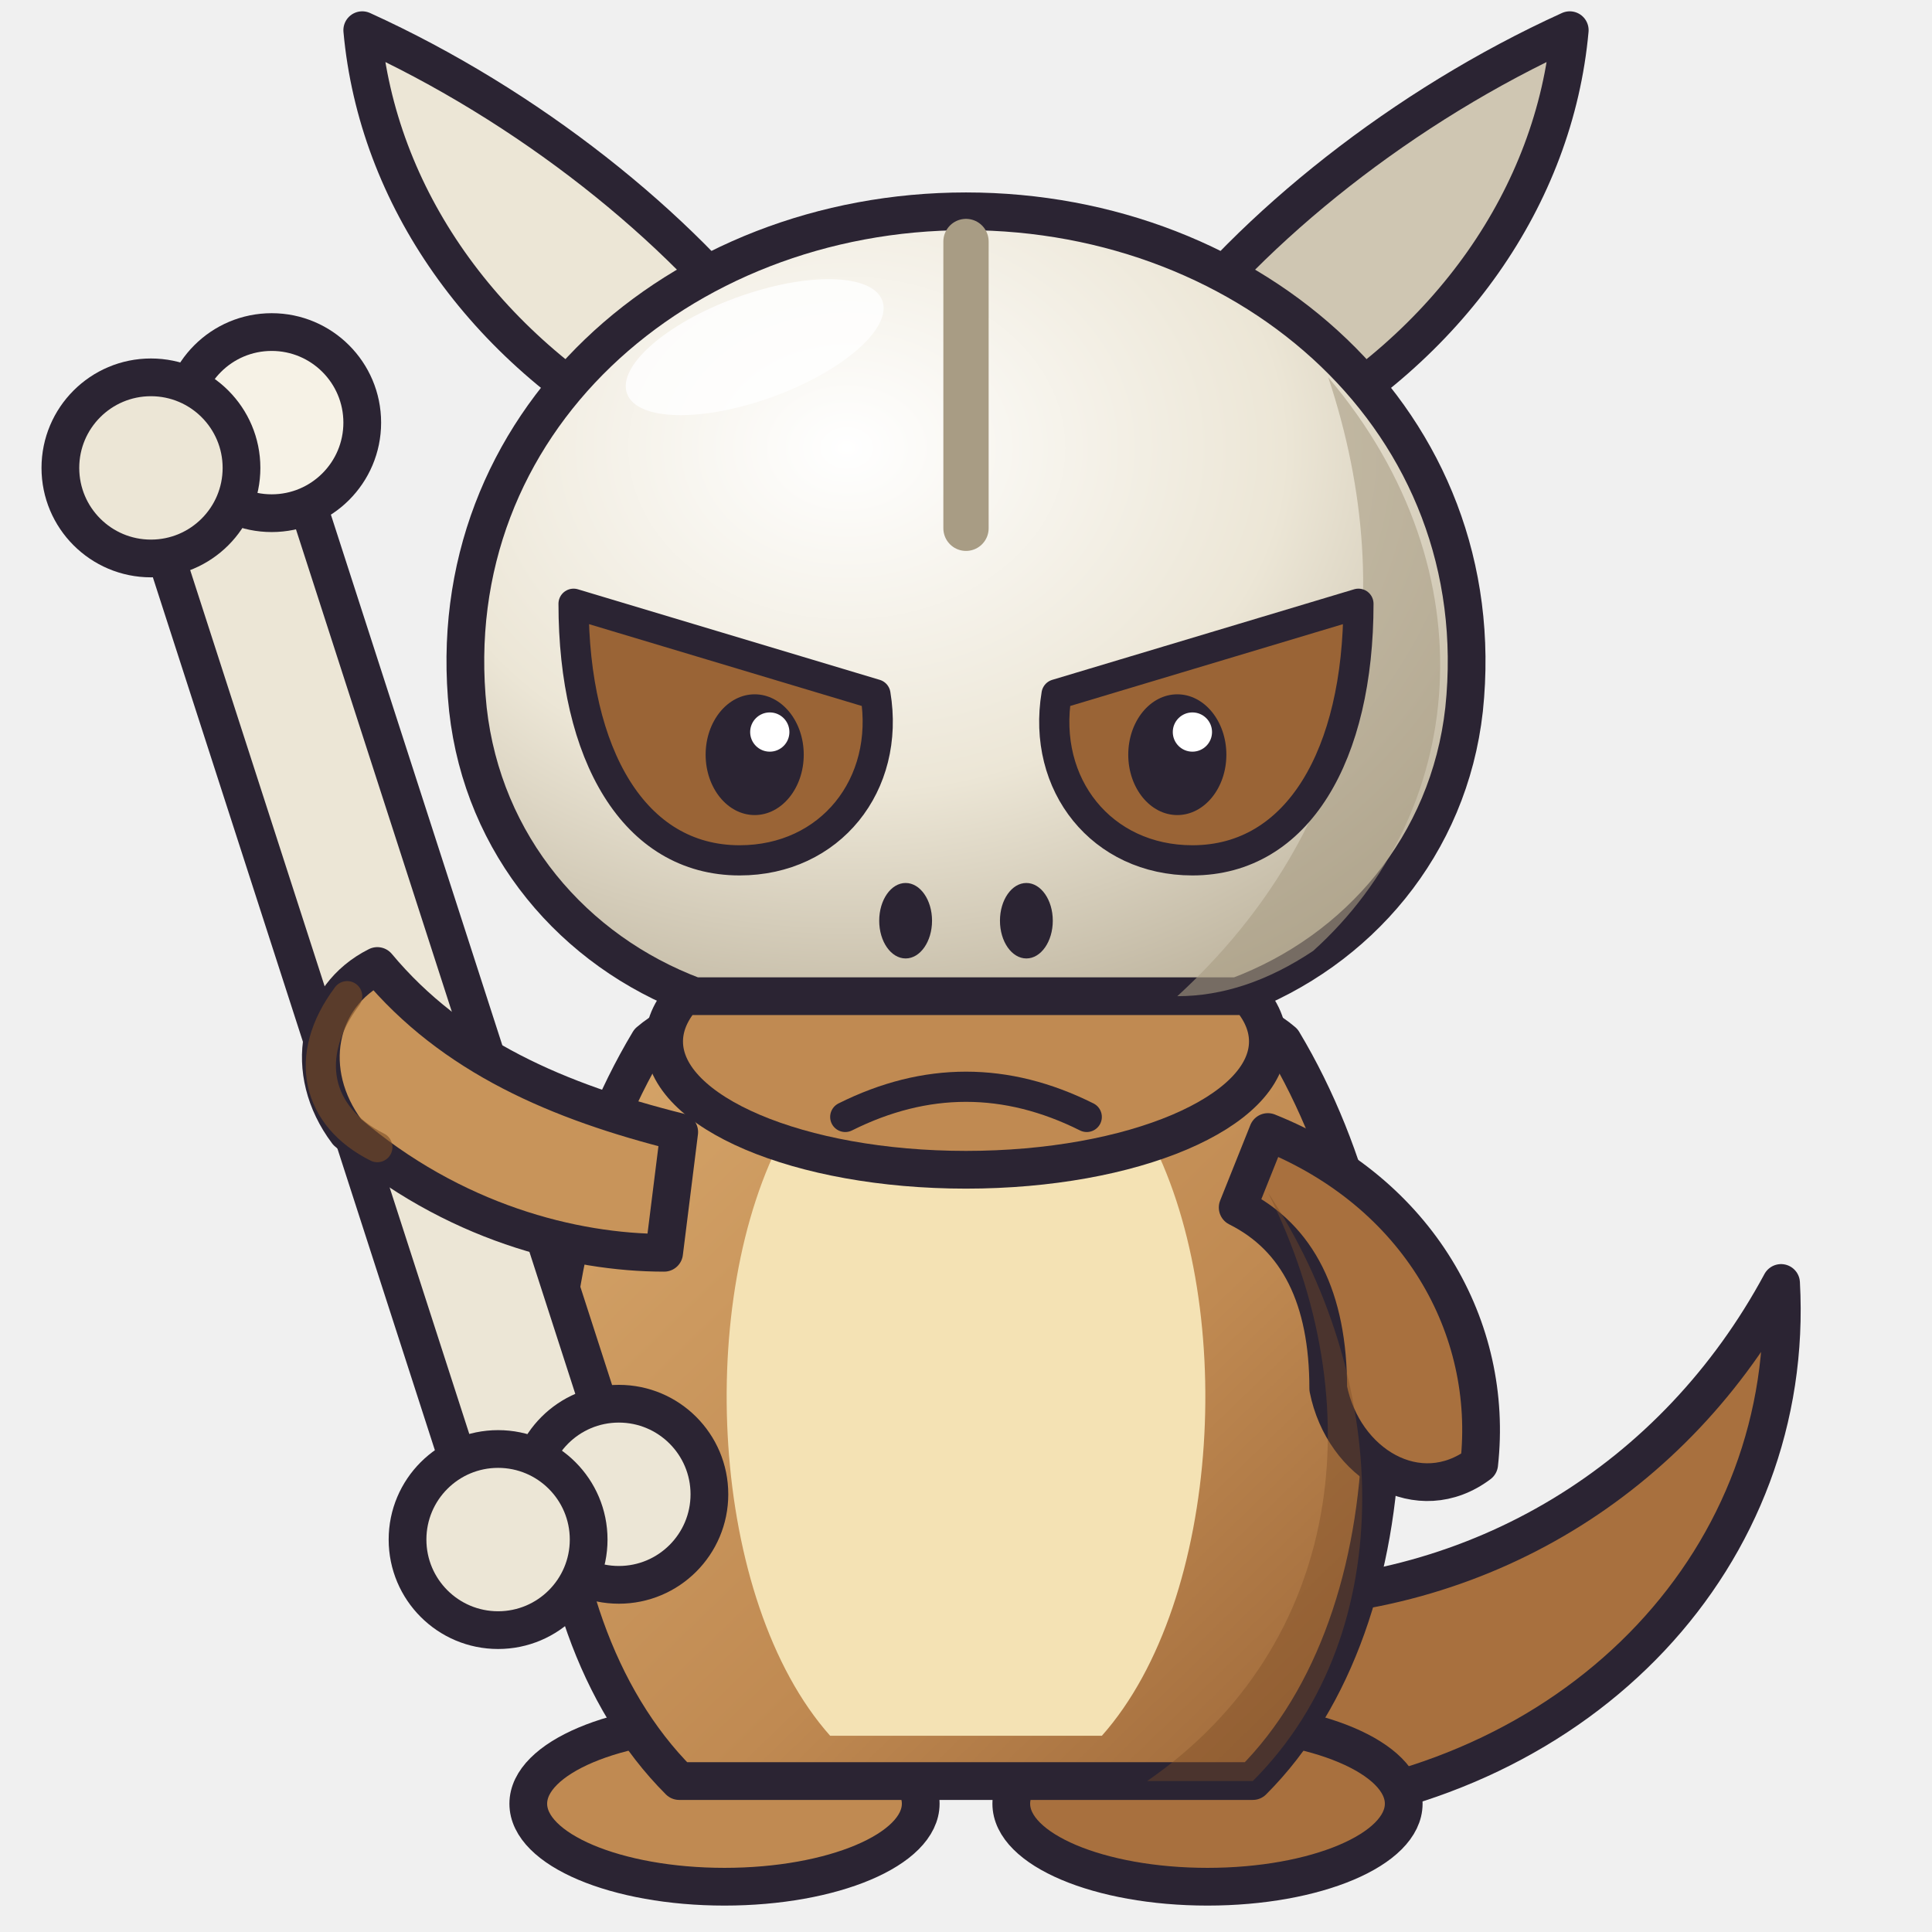
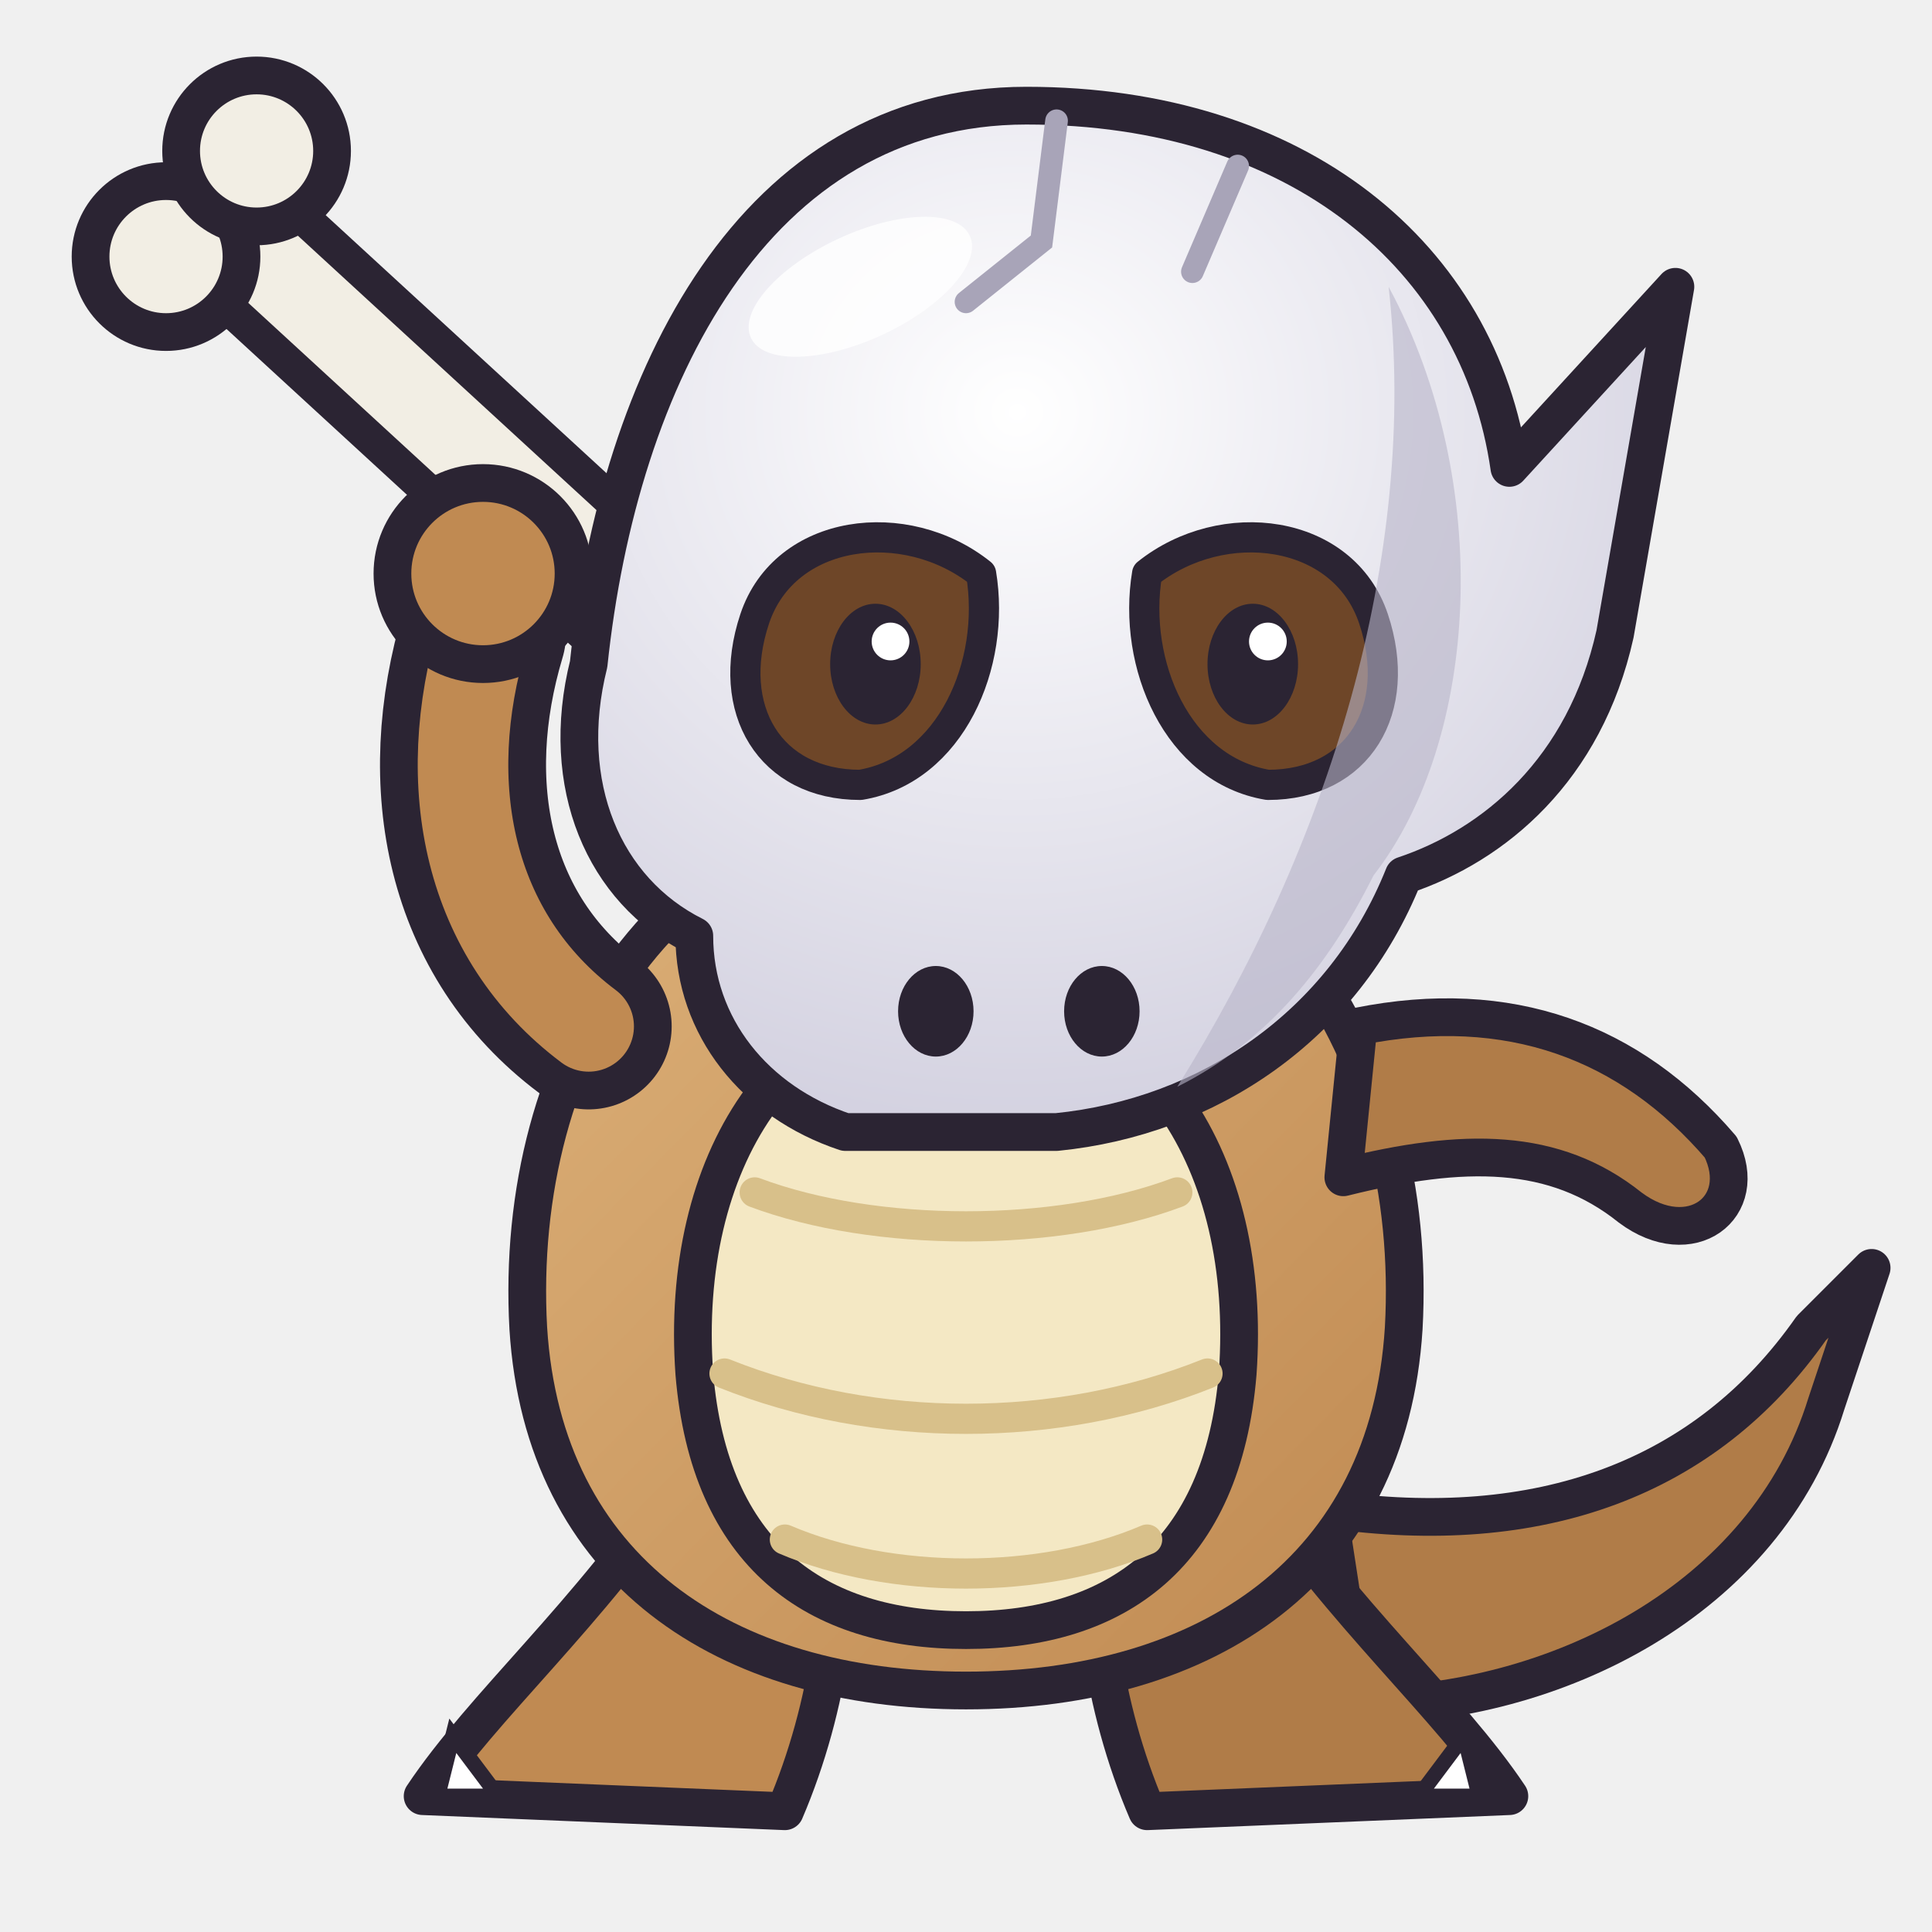
<svg xmlns="http://www.w3.org/2000/svg" viewBox="0 0 256 256">
  <defs>
    <linearGradient id="skin" x1="0" y1="0" x2="1" y2="1">
-       <stop offset="0" stop-color="#d8a86c" />
-       <stop offset="0.6" stop-color="#c08a52" />
-       <stop offset="1" stop-color="#9a6436" />
+       <stop offset="0" stop-color="#dcb078" />
+       <stop offset="1" stop-color="#c08a52" />
    </linearGradient>
-     <radialGradient id="bone" cx="38%" cy="30%" r="80%">
+     <radialGradient id="skull" cx="40%" cy="30%" r="75%">
      <stop offset="0" stop-color="#ffffff" />
-       <stop offset="0.55" stop-color="#ece6d6" />
-       <stop offset="1" stop-color="#bcb29c" />
+       <stop offset="1" stop-color="#d0cede" />
    </radialGradient>
  </defs>
  <g stroke="#2b2433" stroke-width="5" stroke-linejoin="round" stroke-linecap="round">
-     <path d="M166 212 C196 212 222 196 236 170 C238 206 210 236 170 240 Z" fill="#a8703e" />
-     <ellipse cx="96" cy="239" rx="26" ry="11" fill="#c08a52" />
-     <ellipse cx="160" cy="239" rx="26" ry="11" fill="#a8703e" />
-     <path d="M86 138 C68 168 68 214 90 236 L166 236 C188 214 188 168 170 138 C156 126 100 126 86 138 Z" fill="url(#skin)" />
-     <path d="M168 150 C188 158 198 176 196 194 C188 200 178 194 176 184 C176 172 172 164 164 160 Z" fill="#a8703e" />
+     <path d="M176 200 C204 204 226 196 240 176 L248 168 L242 186 C234 212 206 226 180 226 Z" fill="#b07c48" />
+     <path d="M90 196 C78 214 64 226 56 238 L104 240 C110 226 112 210 110 200 Z" fill="#c08a52" />
+     <path d="M166 196 C178 214 192 226 200 238 L152 240 C146 226 144 210 146 200 Z" fill="#b07c48" />
+     <path d="M128 106 C168 106 188 140 186 176 C184 208 160 224 128 224 C96 224 72 208 70 176 C68 140 88 106 128 106 Z" fill="url(#skin)" />
+     <path d="M128 132 C152 132 166 154 164 182 C162 206 148 216 128 216 C108 216 94 206 92 182 C90 154 104 132 128 132 Z" fill="#f4e8c4" />
+     <path d="M180 136 C200 132 216 138 228 152 C232 160 224 166 216 160 C206 152 194 152 178 156 Z" fill="#b07c48" />
+     <path d="M78 136 C62 124 58 104 64 84" fill="none" stroke-width="22" />
+     <path d="M78 136 C62 124 58 104 64 84" fill="none" stroke="#c08a52" stroke-width="12" />
+     <path d="M30 30 L104 98" fill="none" stroke-width="20" />
+     <path d="M30 30 L104 98" fill="none" stroke="#f2eee4" stroke-width="11" />
+     <circle cx="22" cy="34" r="10" fill="#f2eee4" />
+     <circle cx="34" cy="20" r="10" fill="#f2eee4" />
+     <circle cx="104" cy="110" r="9" fill="#f2eee4" />
+     <circle cx="116" cy="98" r="9" fill="#f2eee4" />
+     <circle cx="64" cy="76" r="12" fill="#c08a52" />
+     <path d="M136 14 C172 14 196 34 200 62 L222 38 L214 84 C210 102 198 112 186 116 C178 136 160 148 140 150 L112 150 C100 146 92 136 92 124 C80 118 74 104 78 88 C82 50 100 14 136 14 Z" fill="url(#skull)" />
  </g>
-   <path d="M104 150 C92 172 94 212 110 230 L146 230 C162 212 164 172 152 150 C144 142 112 142 104 150 Z" fill="#f4e2b4" />
-   <path d="M168 158 C182 186 178 218 152 236 L166 236 C186 216 184 182 168 158 Z" fill="#7a4c26" opacity="0.4" />
-   <g fill="none" stroke-linecap="round">
-     <path d="M30 66 L72 196" stroke="#2b2433" stroke-width="25" />
-     <path d="M30 66 L72 196" stroke="#ece6d6" stroke-width="15" />
-   </g>
-   <g stroke="#2b2433" stroke-width="5" stroke-linejoin="round" stroke-linecap="round">
-     <circle cx="36" cy="56" r="12" fill="#f6f2e6" />
-     <circle cx="20" cy="62" r="12" fill="#ece6d6" />
-     <circle cx="82" cy="198" r="12" fill="#ece6d6" />
-     <circle cx="66" cy="204" r="12" fill="#ece6d6" />
-     <path d="M90 150 C74 146 60 140 50 128 C42 132 40 142 46 150 C60 162 76 166 88 166 Z" fill="#c8945a" />
-     <ellipse cx="128" cy="138" rx="40" ry="17" fill="#c08a52" />
-     <path d="M86 58 C64 46 50 26 48 4 C70 14 90 30 102 46 Z" fill="#ece6d6" />
-     <path d="M170 58 C192 46 206 26 208 4 C186 14 166 30 154 46 Z" fill="#cfc6b2" />
-     <path d="M62 94 C58 56 90 28 128 28 C166 28 198 56 194 94 C192 112 180 126 164 132 L92 132 C76 126 64 112 62 94 Z" fill="url(#bone)" />
-   </g>
-   <path d="M176 50 C198 76 194 108 174 126 C168 130 162 132 156 132 C180 110 186 80 176 50 Z" fill="#a89c84" opacity="0.6" />
-   <ellipse cx="100" cy="46" rx="18" ry="7" fill="#fff" opacity="0.8" transform="rotate(-20 100 46)" />
-   <path d="M128 32 L128 70" stroke="#a89c84" stroke-width="6" stroke-linecap="round" />
-   <path d="M46 132 C40 140 42 148 50 152" fill="none" stroke="#7a4c26" stroke-width="4" stroke-linecap="round" opacity="0.6" />
-   <g stroke="#2b2433" stroke-width="4" stroke-linejoin="round">
-     <path d="M76 80 L116 92 C118 104 110 114 98 114 C84 114 76 100 76 80 Z" fill="#9a6436" />
-     <path d="M180 80 L140 92 C138 104 146 114 158 114 C172 114 180 100 180 80 Z" fill="#9a6436" />
-   </g>
-   <ellipse cx="100" cy="100" rx="6.5" ry="8" fill="#2b2433" />
-   <ellipse cx="156" cy="100" rx="6.5" ry="8" fill="#2b2433" />
-   <circle cx="102" cy="97" r="2.6" fill="#fff" />
-   <circle cx="158" cy="97" r="2.6" fill="#fff" />
-   <ellipse cx="120" cy="122" rx="3.5" ry="5" fill="#2b2433" />
-   <ellipse cx="136" cy="122" rx="3.5" ry="5" fill="#2b2433" />
-   <path d="M112 148 Q128 140 144 148" fill="none" stroke="#2b2433" stroke-width="4" stroke-linecap="round" />
+   <path d="M100 82 C104 70 120 68 130 76 C132 88 126 102 114 104 C102 104 96 94 100 82 Z" fill="#6e4628" stroke="#2b2433" stroke-width="4" stroke-linejoin="round" />
+   <path d="M182 82 C178 70 162 68 152 76 C150 88 156 102 168 104 C180 104 186 94 182 82 Z" fill="#6e4628" stroke="#2b2433" stroke-width="4" stroke-linejoin="round" />
+   <ellipse cx="116" cy="88" rx="6" ry="8" fill="#2b2433" />
+   <ellipse cx="166" cy="88" rx="6" ry="8" fill="#2b2433" />
+   <circle cx="118" cy="85" r="2.5" fill="#fff" />
+   <circle cx="168" cy="85" r="2.5" fill="#fff" />
+   <ellipse cx="124" cy="134" rx="5" ry="6" fill="#2b2433" />
+   <ellipse cx="146" cy="134" rx="5" ry="6" fill="#2b2433" />
+   <path d="M140 16 L138 32 L128 40 M164 22 L158 36" fill="none" stroke="#a8a4b8" stroke-width="3" stroke-linecap="round" />
+   <path d="M184 38 C198 64 196 98 182 116 C176 128 168 138 156 144 C176 112 188 74 184 38 Z" fill="#b8b4c8" opacity="0.6" />
+   <ellipse cx="114" cy="38" rx="16" ry="7" fill="#fff" opacity="0.8" transform="rotate(-25 114 38)" />
+   <path d="M138 140 C142 160 142 190 128 214" fill="none" stroke="#e0d0a0" stroke-width="0" />
+   <path d="M100 158 C116 164 140 164 156 158 M96 182 C116 190 140 190 160 182 M104 204 C118 210 138 210 152 204" fill="none" stroke="#d8c08a" stroke-width="4" stroke-linecap="round" />
+   <path d="M58 238 l2 -8 l6 8 Z M196 238 l-2 -8 l-6 8 Z" fill="#fff" stroke="#2b2433" stroke-width="2" />
</svg>
